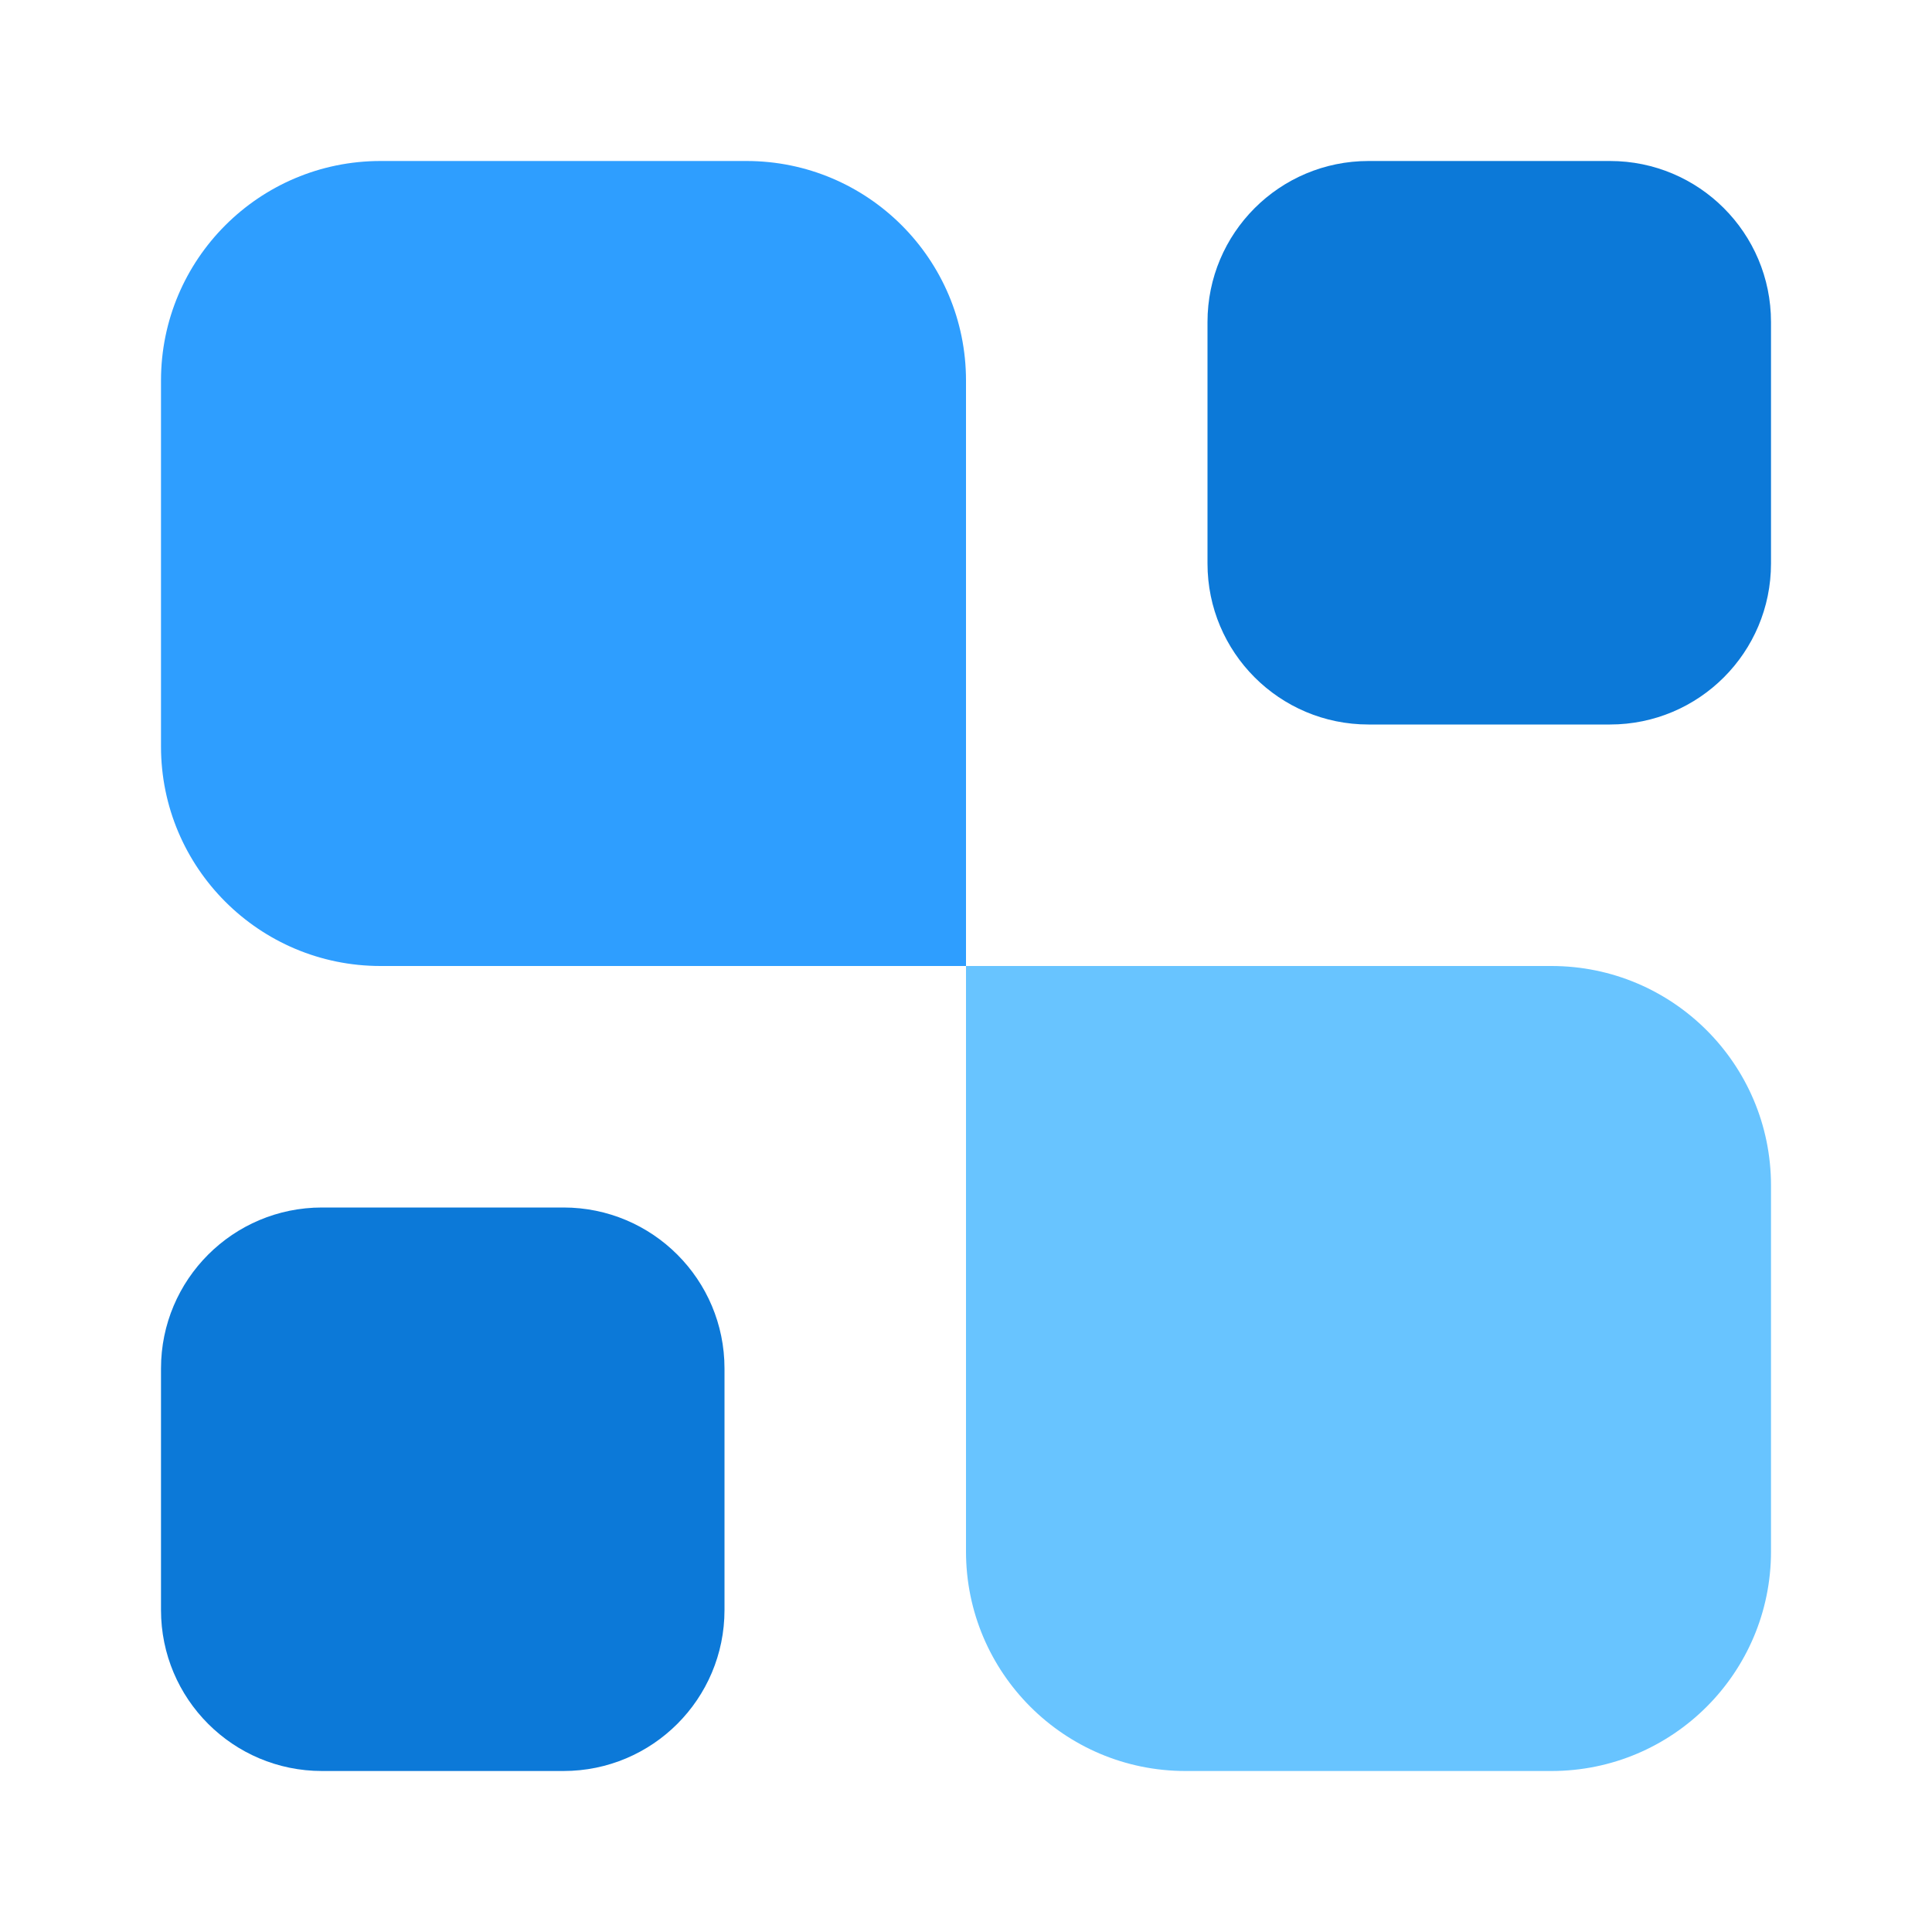
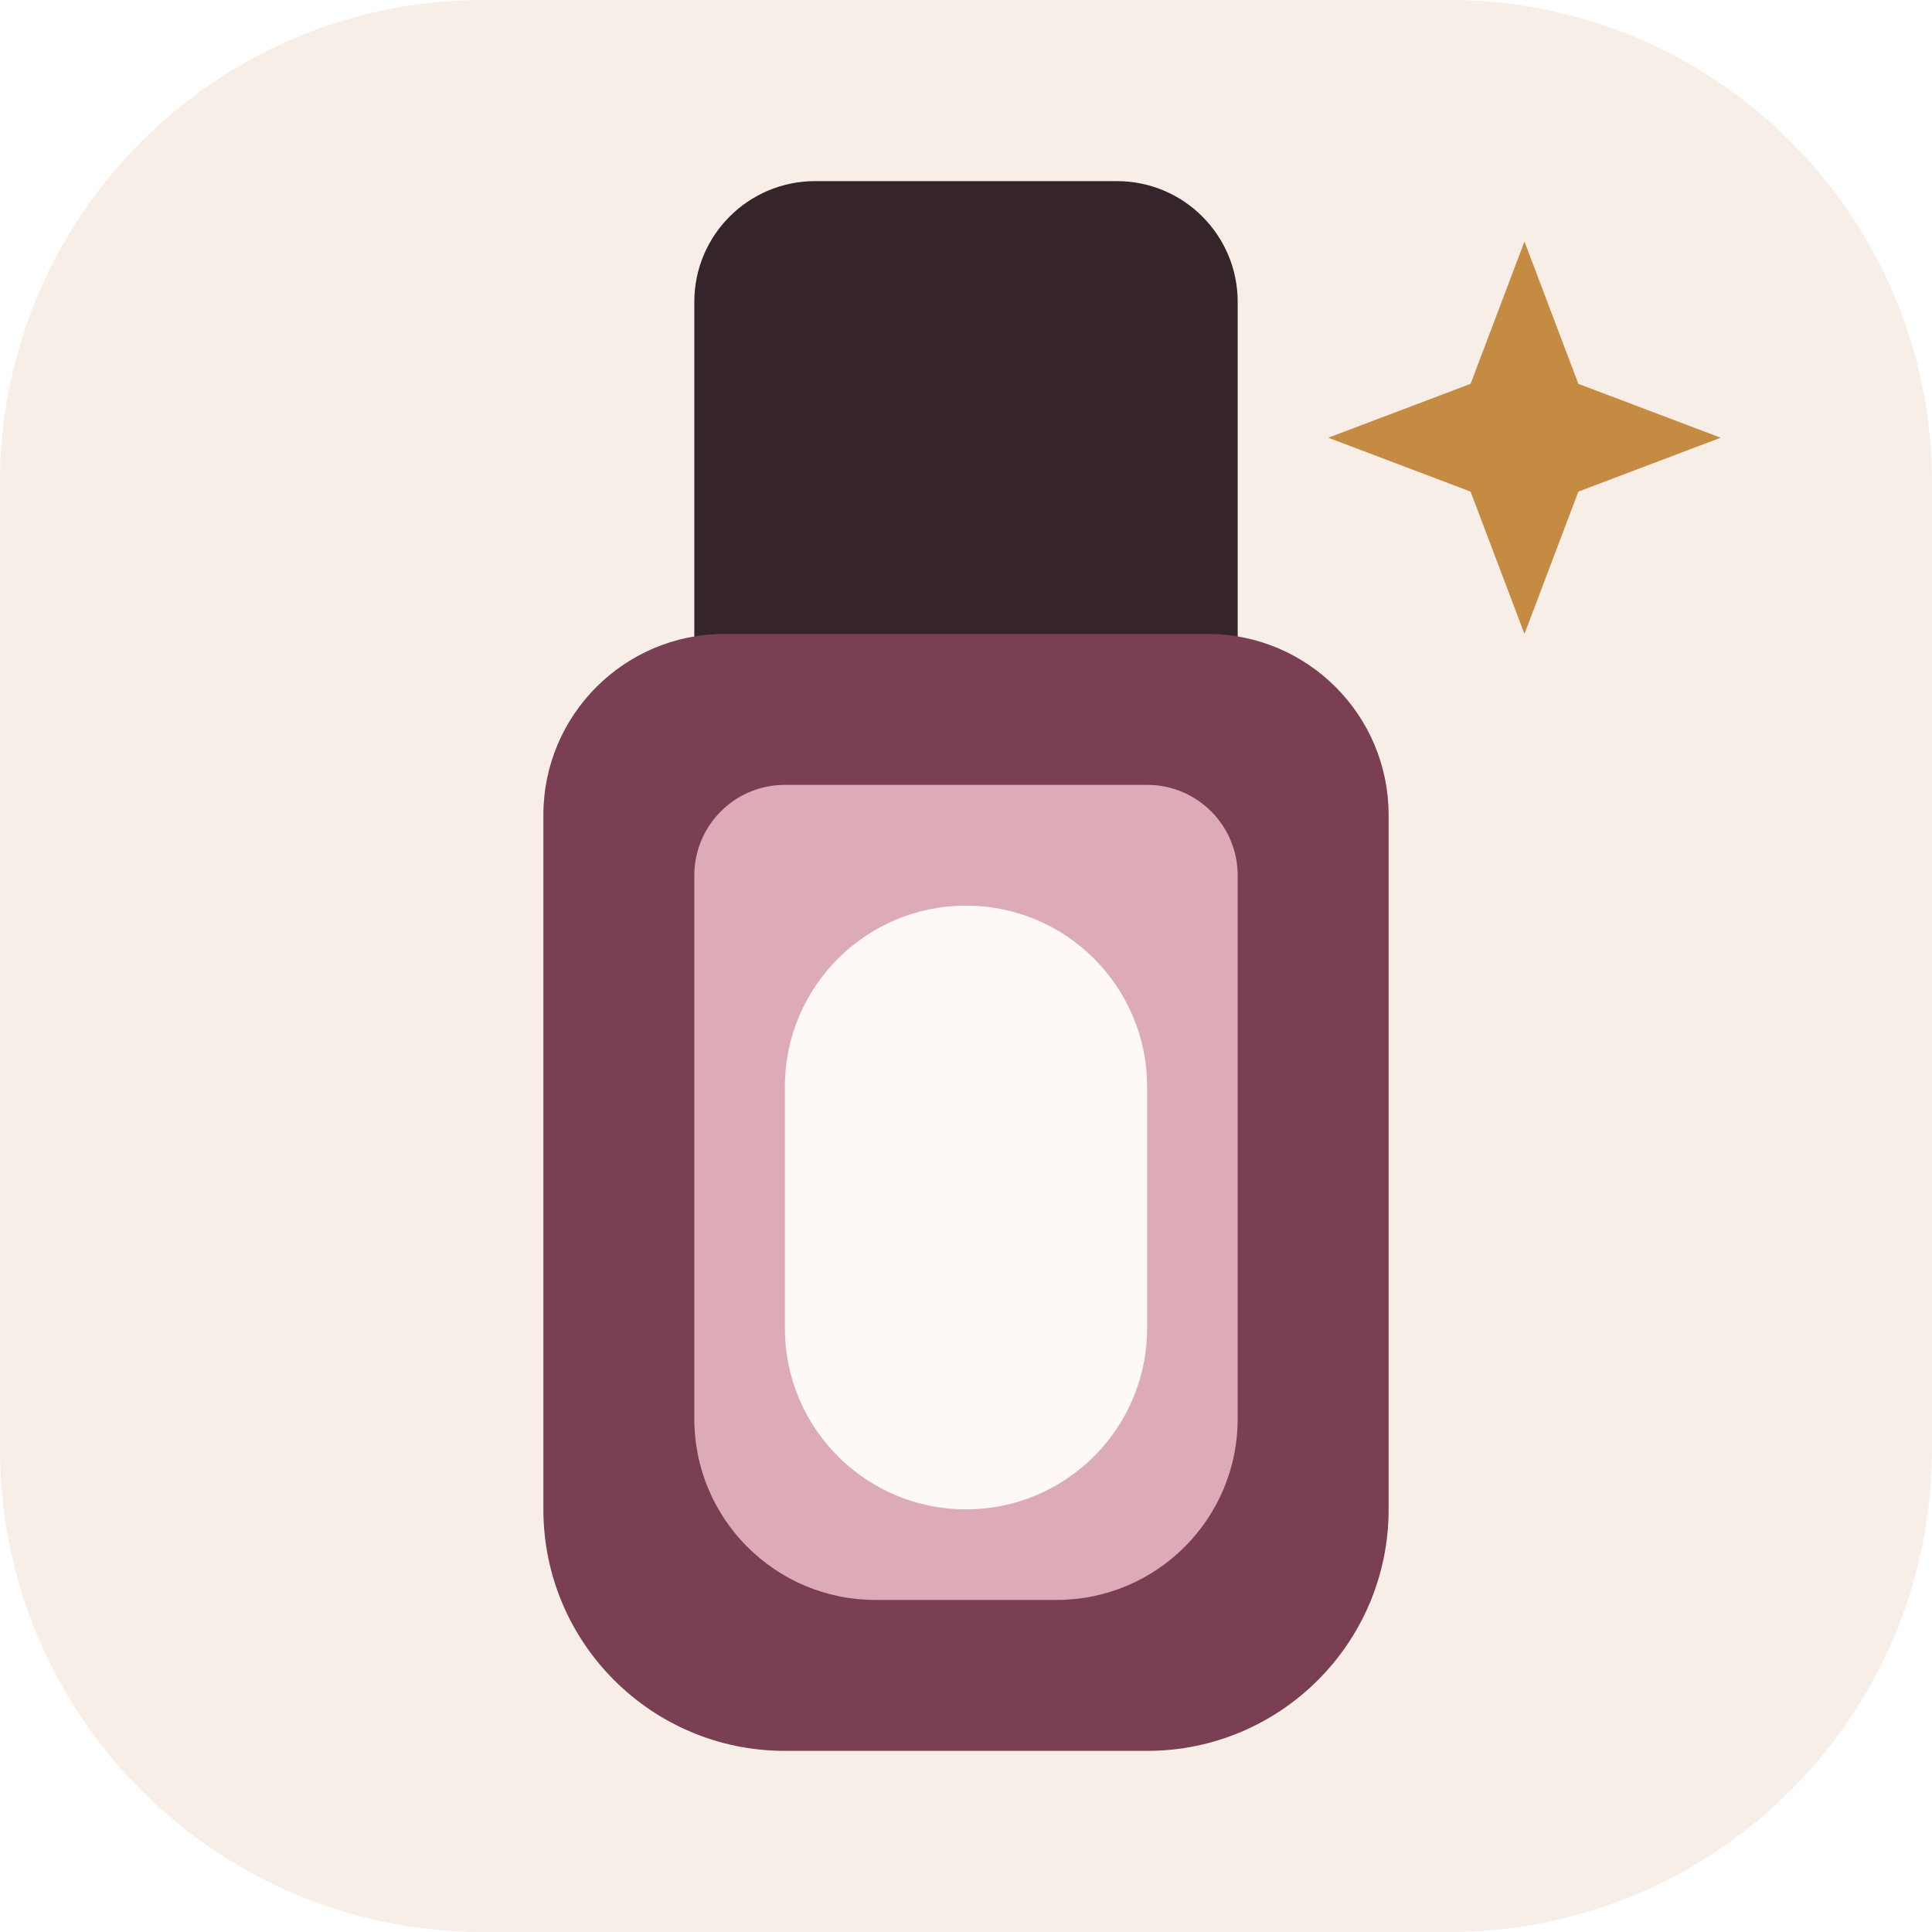
- <svg xmlns="http://www.w3.org/2000/svg" width="24" height="24" viewBox="0 0 24 24" fill="none">
-   <path d="M22 19.273C22 20.779 20.779 22 19.273 22H14.727C13.221 22 12 20.779 12 19.273V12H19.273C20.779 12 22 13.221 22 14.727V19.273Z" fill="#68C4FF" />
-   <path d="M20 2C21.105 2 22 2.895 22 4V7C22 8.105 21.105 9 20 9H17C15.895 9 15 8.105 15 7V4C15 2.895 15.895 2 17 2H20Z" fill="#0C79D8" />
-   <path d="M7 15C8.105 15 9 15.895 9 17V20C9 21.105 8.105 22 7 22H4C2.895 22 2 21.105 2 20V17C2 15.895 2.895 15 4 15H7Z" fill="#0C79D8" />
-   <path d="M12 12H4.727C3.221 12 2 10.779 2 9.273V4.727C2 3.221 3.221 2 4.727 2H9.273C10.779 2 12 3.221 12 4.727V12Z" fill="#2E9EFF" />
+ <svg xmlns="http://www.w3.org/2000/svg" width="64" height="64" viewBox="0 0 64 64" fill="none">
+   <rect width="64" height="64" rx="16" fill="#F7EEE8" />
+   <path d="M23 10C23 7.791 24.791 6 27 6H37C39.209 6 41 7.791 41 10V22H23V10Z" fill="#35252A" />
+   <path d="M18 27C18 23.686 20.686 21 24 21H40C43.314 21 46 23.686 46 27V50C46 54.418 42.418 58 38 58H26C21.582 58 18 54.418 18 50V27Z" fill="#7A3F52" />
+   <path d="M23 29C23 27.343 24.343 26 26 26H38C39.657 26 41 27.343 41 29V47C41 50.314 38.314 53 35 53H29C25.686 53 23 50.314 23 47V29Z" fill="#DDAAB8" />
+   <path d="M32 30C35.314 30 38 32.686 38 36V44C38 47.314 35.314 50 32 50C28.686 50 26 47.314 26 44V36C26 32.686 28.686 30 32 30Z" fill="#FFF9F5" />
+   <path d="M50.5 8L52.285 12.715L57 14.5L52.285 16.285L50.5 21L48.715 16.285L44 14.5L48.715 12.715L50.5 8Z" fill="#C68B42" />
</svg>
